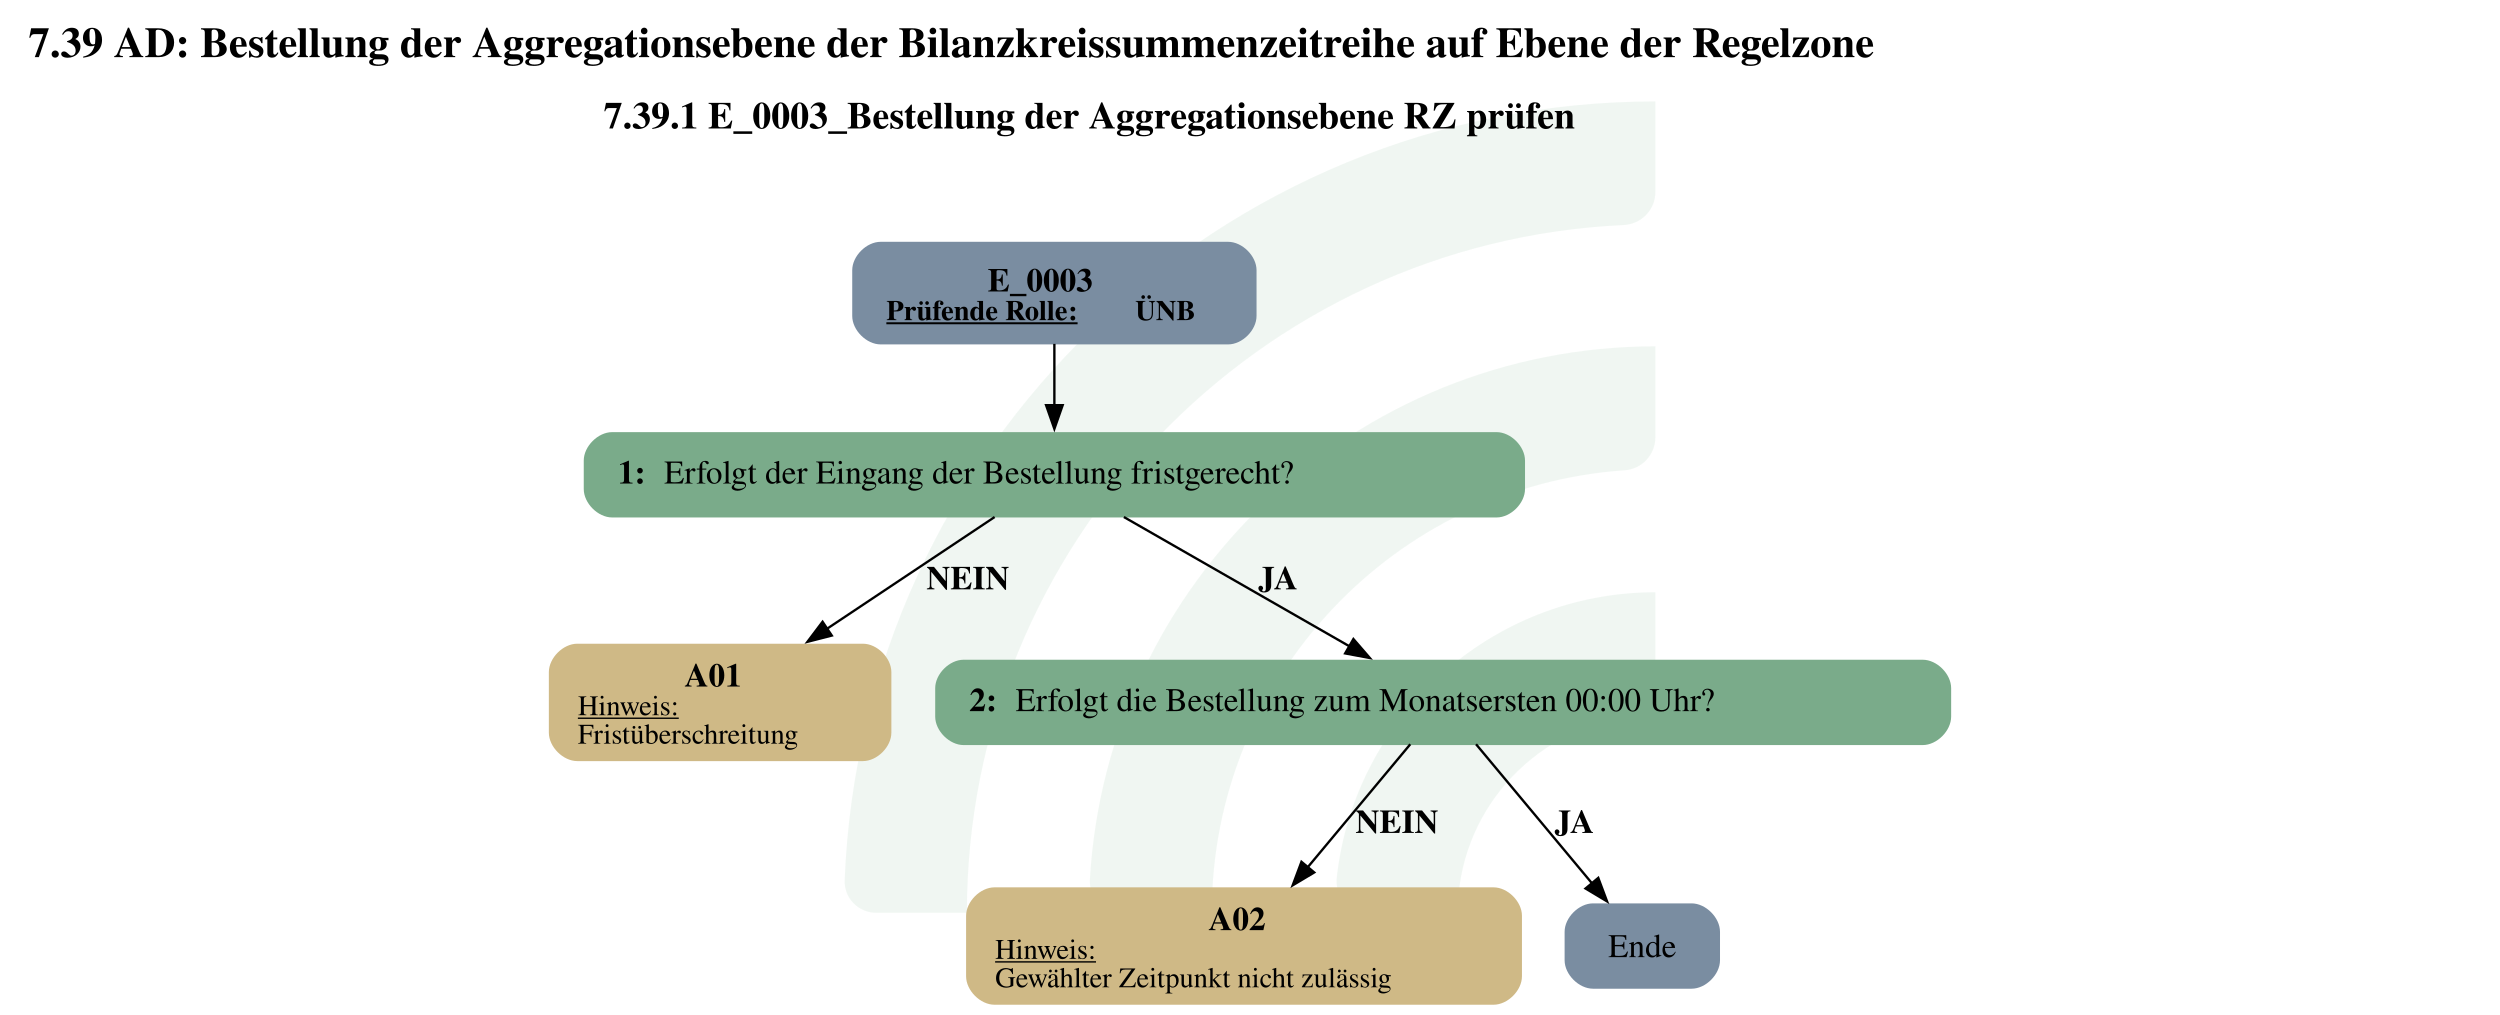
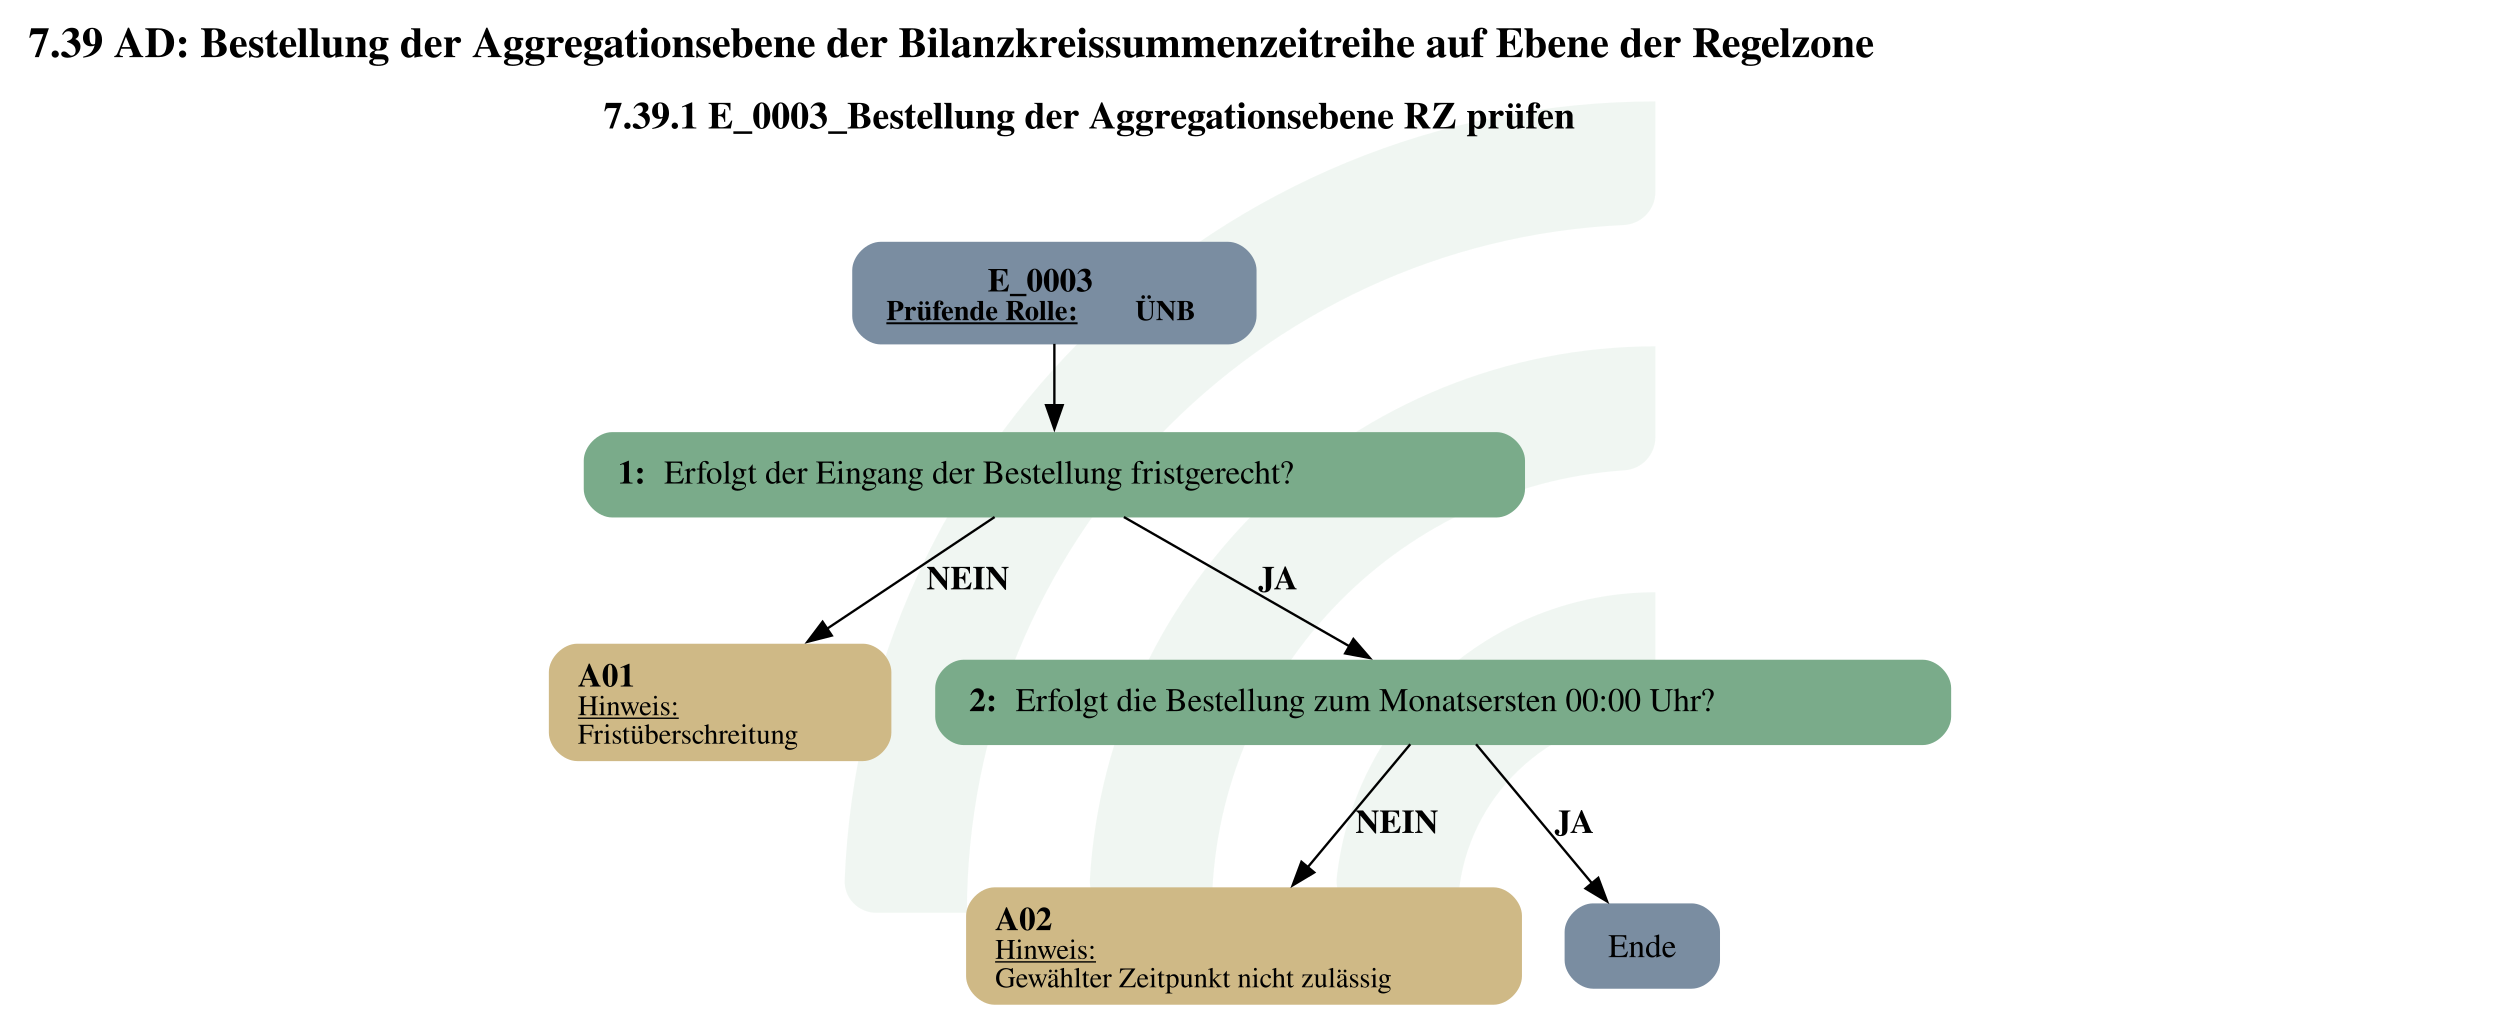
<svg xmlns="http://www.w3.org/2000/svg" version="1.1" width="1406.667px" viewBox="0 0 1406.667 570.667" height="570.667px">
  <g>
    <g transform="translate(475.236, 57.06667) scale(1 1) translate(0, 0) scale(2.580906 2.580906) ">
      <defs id="defs2">
        <clipPath clipPathUnits="userSpaceOnUse" id="clipPath23">
          <path d="M 0,568.156 H 579.236 V 0 H 0 Z" id="path21" />
        </clipPath>
      </defs>
      <g id="layer1" transform="translate(-16.54194,-55.30527)">
        <g id="g19" clip-path="url(#clipPath23)" transform="matrix(0.3527778,0,0,-0.3527778,0.01017023,243.7368)" style="opacity:0.2">
          <g id="g25" transform="translate(122.444,32.7195)">
            <path d="m 0,0 h -56.104 c -11,0 -19.898,9.123 -19.463,20.115 10.594,267.191 231.277,481.302 501.029,481.302 v -56.02 c 0,-10.98 -8.688,-19.892 -19.658,-20.393 C 180.29,414.697 0,228.005 0,0" style="fill:#6ead83;fill-opacity:0.5;fill-rule:nonzero;stroke:none" id="path27" />
          </g>
          <g id="g29" transform="translate(273.7828,32.7195)">
            <path d="m 0,0 h -55.926 c -11.228,0 -20.091,9.482 -19.435,20.69 10.744,183.439 163.389,329.388 349.485,329.388 v -56.263 c 0,-10.709 -8.273,-19.617 -18.957,-20.35 C 112.819,263.696 0,144.774 0,0" style="fill:#6ead83;fill-opacity:0.5;fill-rule:nonzero;stroke:none" id="path31" />
          </g>
          <g id="g33" transform="translate(425.7667,32.7195)">
            <path d="m 0,0 h -55.445 c -11.653,0 -20.604,10.17 -19.334,21.753 10.866,99.032 95.031,176.341 196.919,176.341 v -57.011 c 0,-10.046 -7.283,-18.755 -17.229,-20.165 C 45.688,112.522 0,61.497 0,0" style="fill:#6ead83;fill-opacity:0.5;fill-rule:nonzero;stroke:none" id="path35" />
          </g>
        </g>
      </g>
    </g>
    <svg width="1055pt" height="428pt" viewBox="0.00 0.00 1054.50 427.82">
      <g id="graph0" class="graph" transform="scale(1 1) rotate(0) translate(4 423.82)">
        <text text-anchor="start" x="8" y="-399.72" font-family="Times,serif" font-weight="bold" font-size="18.00">7.39 AD: Bestellung der Aggregationsebene der Bilanzkreissummenzeitreihe auf Ebene der Regelzone</text>
        <text text-anchor="start" x="250.62" y="-369.62" font-family="Times,serif" font-weight="bold" font-size="16.00">7.39.1 E_0003_Bestellung der Aggregationsebene RZ prüfen</text>
        <g id="node1" class="node">
          <path fill="#7a8da1" stroke="black" stroke-width="0" d="M514.01,-321.82C514.01,-321.82 367.46,-321.82 367.46,-321.82 361.46,-321.82 355.46,-315.82 355.46,-309.82 355.46,-309.82 355.46,-290.54 355.46,-290.54 355.46,-284.54 361.46,-278.54 367.46,-278.54 367.46,-278.54 514.01,-278.54 514.01,-278.54 520.01,-278.54 526.01,-284.54 526.01,-290.54 526.01,-290.54 526.01,-309.82 526.01,-309.82 526.01,-315.82 520.01,-321.82 514.01,-321.82" />
          <text text-anchor="start" x="412.61" y="-300.88" font-family="Times,serif" font-weight="bold" font-size="14.00">E_0003</text>
          <text text-anchor="start" x="369.86" y="-288.78" font-family="Times,serif" font-weight="bold" text-decoration="underline" font-size="12.00">Prüfende Rolle:</text>
          <text text-anchor="start" x="474.86" y="-288.78" font-family="Times,serif" font-weight="bold" font-size="12.00"> ÜNB</text>
        </g>
        <g id="node2" class="node">
          <path fill="#7aab8a" stroke="black" stroke-width="0" d="M627.26,-241.54C627.26,-241.54 254.21,-241.54 254.21,-241.54 248.21,-241.54 242.21,-235.54 242.21,-229.54 242.21,-229.54 242.21,-217.54 242.21,-217.54 242.21,-211.54 248.21,-205.54 254.21,-205.54 254.21,-205.54 627.26,-205.54 627.26,-205.54 633.26,-205.54 639.26,-211.54 639.26,-217.54 639.26,-217.54 639.26,-229.54 639.26,-229.54 639.26,-235.54 633.26,-241.54 627.26,-241.54" />
          <text text-anchor="start" x="256.61" y="-219.86" font-family="Times,serif" font-weight="bold" font-size="14.00">1: </text>
          <text text-anchor="start" x="276.11" y="-219.86" font-family="Times,serif" font-size="14.00">Erfolgt der Eingang der Bestellung fristgerecht?</text>
        </g>
        <g id="edge1" class="edge">
          <path fill="none" stroke="black" d="M440.73,-278.78C440.73,-270.71 440.73,-261.3 440.73,-252.61" />
          <polygon fill="black" stroke="black" points="444.23,-252.9 440.73,-242.9 437.23,-252.9 444.23,-252.9" />
        </g>
        <g id="node3" class="node">
          <path fill="#cfb986" stroke="black" stroke-width="0" d="M359.97,-152.29C359.97,-152.29 239.49,-152.29 239.49,-152.29 233.49,-152.29 227.49,-146.29 227.49,-140.29 227.49,-140.29 227.49,-114.77 227.49,-114.77 227.49,-108.77 233.49,-102.77 239.49,-102.77 239.49,-102.77 359.97,-102.77 359.97,-102.77 365.97,-102.77 371.97,-108.77 371.97,-114.77 371.97,-114.77 371.97,-140.29 371.97,-140.29 371.97,-146.29 365.97,-152.29 359.97,-152.29" />
-           <text text-anchor="start" x="284.73" y="-134.23" font-family="Times,serif" font-weight="bold" font-size="14.00">A01</text>
+           <text text-anchor="start" x="239.73" y="-134.23" font-family="Times,serif" font-weight="bold" font-size="14.00">A01</text>
          <text text-anchor="start" x="239.73" y="-122.13" font-family="Times,serif" text-decoration="underline" font-size="12.00">Hinweis:</text>
          <text text-anchor="start" x="239.73" y="-110.13" font-family="Times,serif" font-size="12.00">Fristüberschreitung</text>
        </g>
        <g id="edge2" class="edge">
          <path fill="none" stroke="black" d="M415.52,-205.73C395.89,-192.64 368.13,-174.13 344.71,-158.52" />
          <polygon fill="black" stroke="black" points="346.84,-155.73 336.57,-153.09 342.95,-161.55 346.84,-155.73" />
          <text text-anchor="start" x="386.73" y="-175.24" font-family="Times,serif" font-weight="bold" font-size="14.00">NEIN</text>
        </g>
        <g id="node4" class="node">
          <path fill="#7aab8a" stroke="black" stroke-width="0" d="M807.01,-145.53C807.01,-145.53 402.46,-145.53 402.46,-145.53 396.46,-145.53 390.46,-139.53 390.46,-133.53 390.46,-133.53 390.46,-121.53 390.46,-121.53 390.46,-115.53 396.46,-109.53 402.46,-109.53 402.46,-109.53 807.01,-109.53 807.01,-109.53 813.01,-109.53 819.01,-115.53 819.01,-121.53 819.01,-121.53 819.01,-133.53 819.01,-133.53 819.01,-139.53 813.01,-145.53 807.01,-145.53" />
          <text text-anchor="start" x="404.86" y="-123.86" font-family="Times,serif" font-weight="bold" font-size="14.00">2: </text>
          <text text-anchor="start" x="424.36" y="-123.86" font-family="Times,serif" font-size="14.00">Erfolgt die Bestellung zum Monatsersten 00:00 Uhr?</text>
        </g>
        <g id="edge3" class="edge">
          <path fill="none" stroke="black" d="M470.05,-205.73C496.59,-190.52 535.89,-167.99 565.2,-151.19" />
          <polygon fill="black" stroke="black" points="566.87,-154.27 573.8,-146.26 563.38,-148.2 566.87,-154.27" />
          <text text-anchor="start" x="526.73" y="-175.24" font-family="Times,serif" font-weight="bold" font-size="14.00">JA</text>
        </g>
        <g id="node5" class="node">
          <path fill="#cfb986" stroke="black" stroke-width="0" d="M625.97,-49.52C625.97,-49.52 415.49,-49.52 415.49,-49.52 409.49,-49.52 403.49,-43.52 403.49,-37.52 403.49,-37.52 403.49,-12 403.49,-12 403.49,-6 409.49,0 415.49,0 415.49,0 625.97,0 625.97,0 631.97,0 637.97,-6 637.97,-12 637.97,-12 637.97,-37.52 637.97,-37.52 637.97,-43.52 631.97,-49.52 625.97,-49.52" />
-           <text text-anchor="start" x="505.73" y="-31.46" font-family="Times,serif" font-weight="bold" font-size="14.00">A02</text>
+           <text text-anchor="start" x="415.73" y="-31.46" font-family="Times,serif" font-weight="bold" font-size="14.00">A02</text>
          <text text-anchor="start" x="415.73" y="-19.36" font-family="Times,serif" text-decoration="underline" font-size="12.00">Hinweis:</text>
          <text text-anchor="start" x="415.73" y="-7.36" font-family="Times,serif" font-size="12.00">Gewählter Zeitpunkt nicht zulässig</text>
        </g>
        <g id="edge4" class="edge">
          <path fill="none" stroke="black" d="M590.86,-109.89C579.12,-95.8 561.94,-75.19 547.52,-57.9" />
          <polygon fill="black" stroke="black" points="550.34,-55.81 541.25,-50.37 544.96,-60.3 550.34,-55.81" />
          <text text-anchor="start" x="567.73" y="-72.47" font-family="Times,serif" font-weight="bold" font-size="14.00">NEIN</text>
        </g>
        <g id="node6" class="node">
          <path fill="#7a8da1" stroke="black" stroke-width="0" d="M709.51,-42.76C709.51,-42.76 667.96,-42.76 667.96,-42.76 661.96,-42.76 655.96,-36.76 655.96,-30.76 655.96,-30.76 655.96,-18.76 655.96,-18.76 655.96,-12.76 661.96,-6.76 667.96,-6.76 667.96,-6.76 709.51,-6.76 709.51,-6.76 715.51,-6.76 721.51,-12.76 721.51,-18.76 721.51,-18.76 721.51,-30.76 721.51,-30.76 721.51,-36.76 715.51,-42.76 709.51,-42.76" />
          <text text-anchor="middle" x="688.73" y="-20.08" font-family="Times,serif" font-size="14.00">Ende</text>
        </g>
        <g id="edge5" class="edge">
          <path fill="none" stroke="black" d="M618.6,-109.89C631.92,-93.92 652.21,-69.57 667.55,-51.17" />
          <polygon fill="black" stroke="black" points="670.16,-53.51 673.87,-43.59 664.78,-49.03 670.16,-53.51" />
          <text text-anchor="start" x="651.73" y="-72.47" font-family="Times,serif" font-weight="bold" font-size="14.00">JA</text>
        </g>
      </g>
    </svg>
  </g>
</svg>
